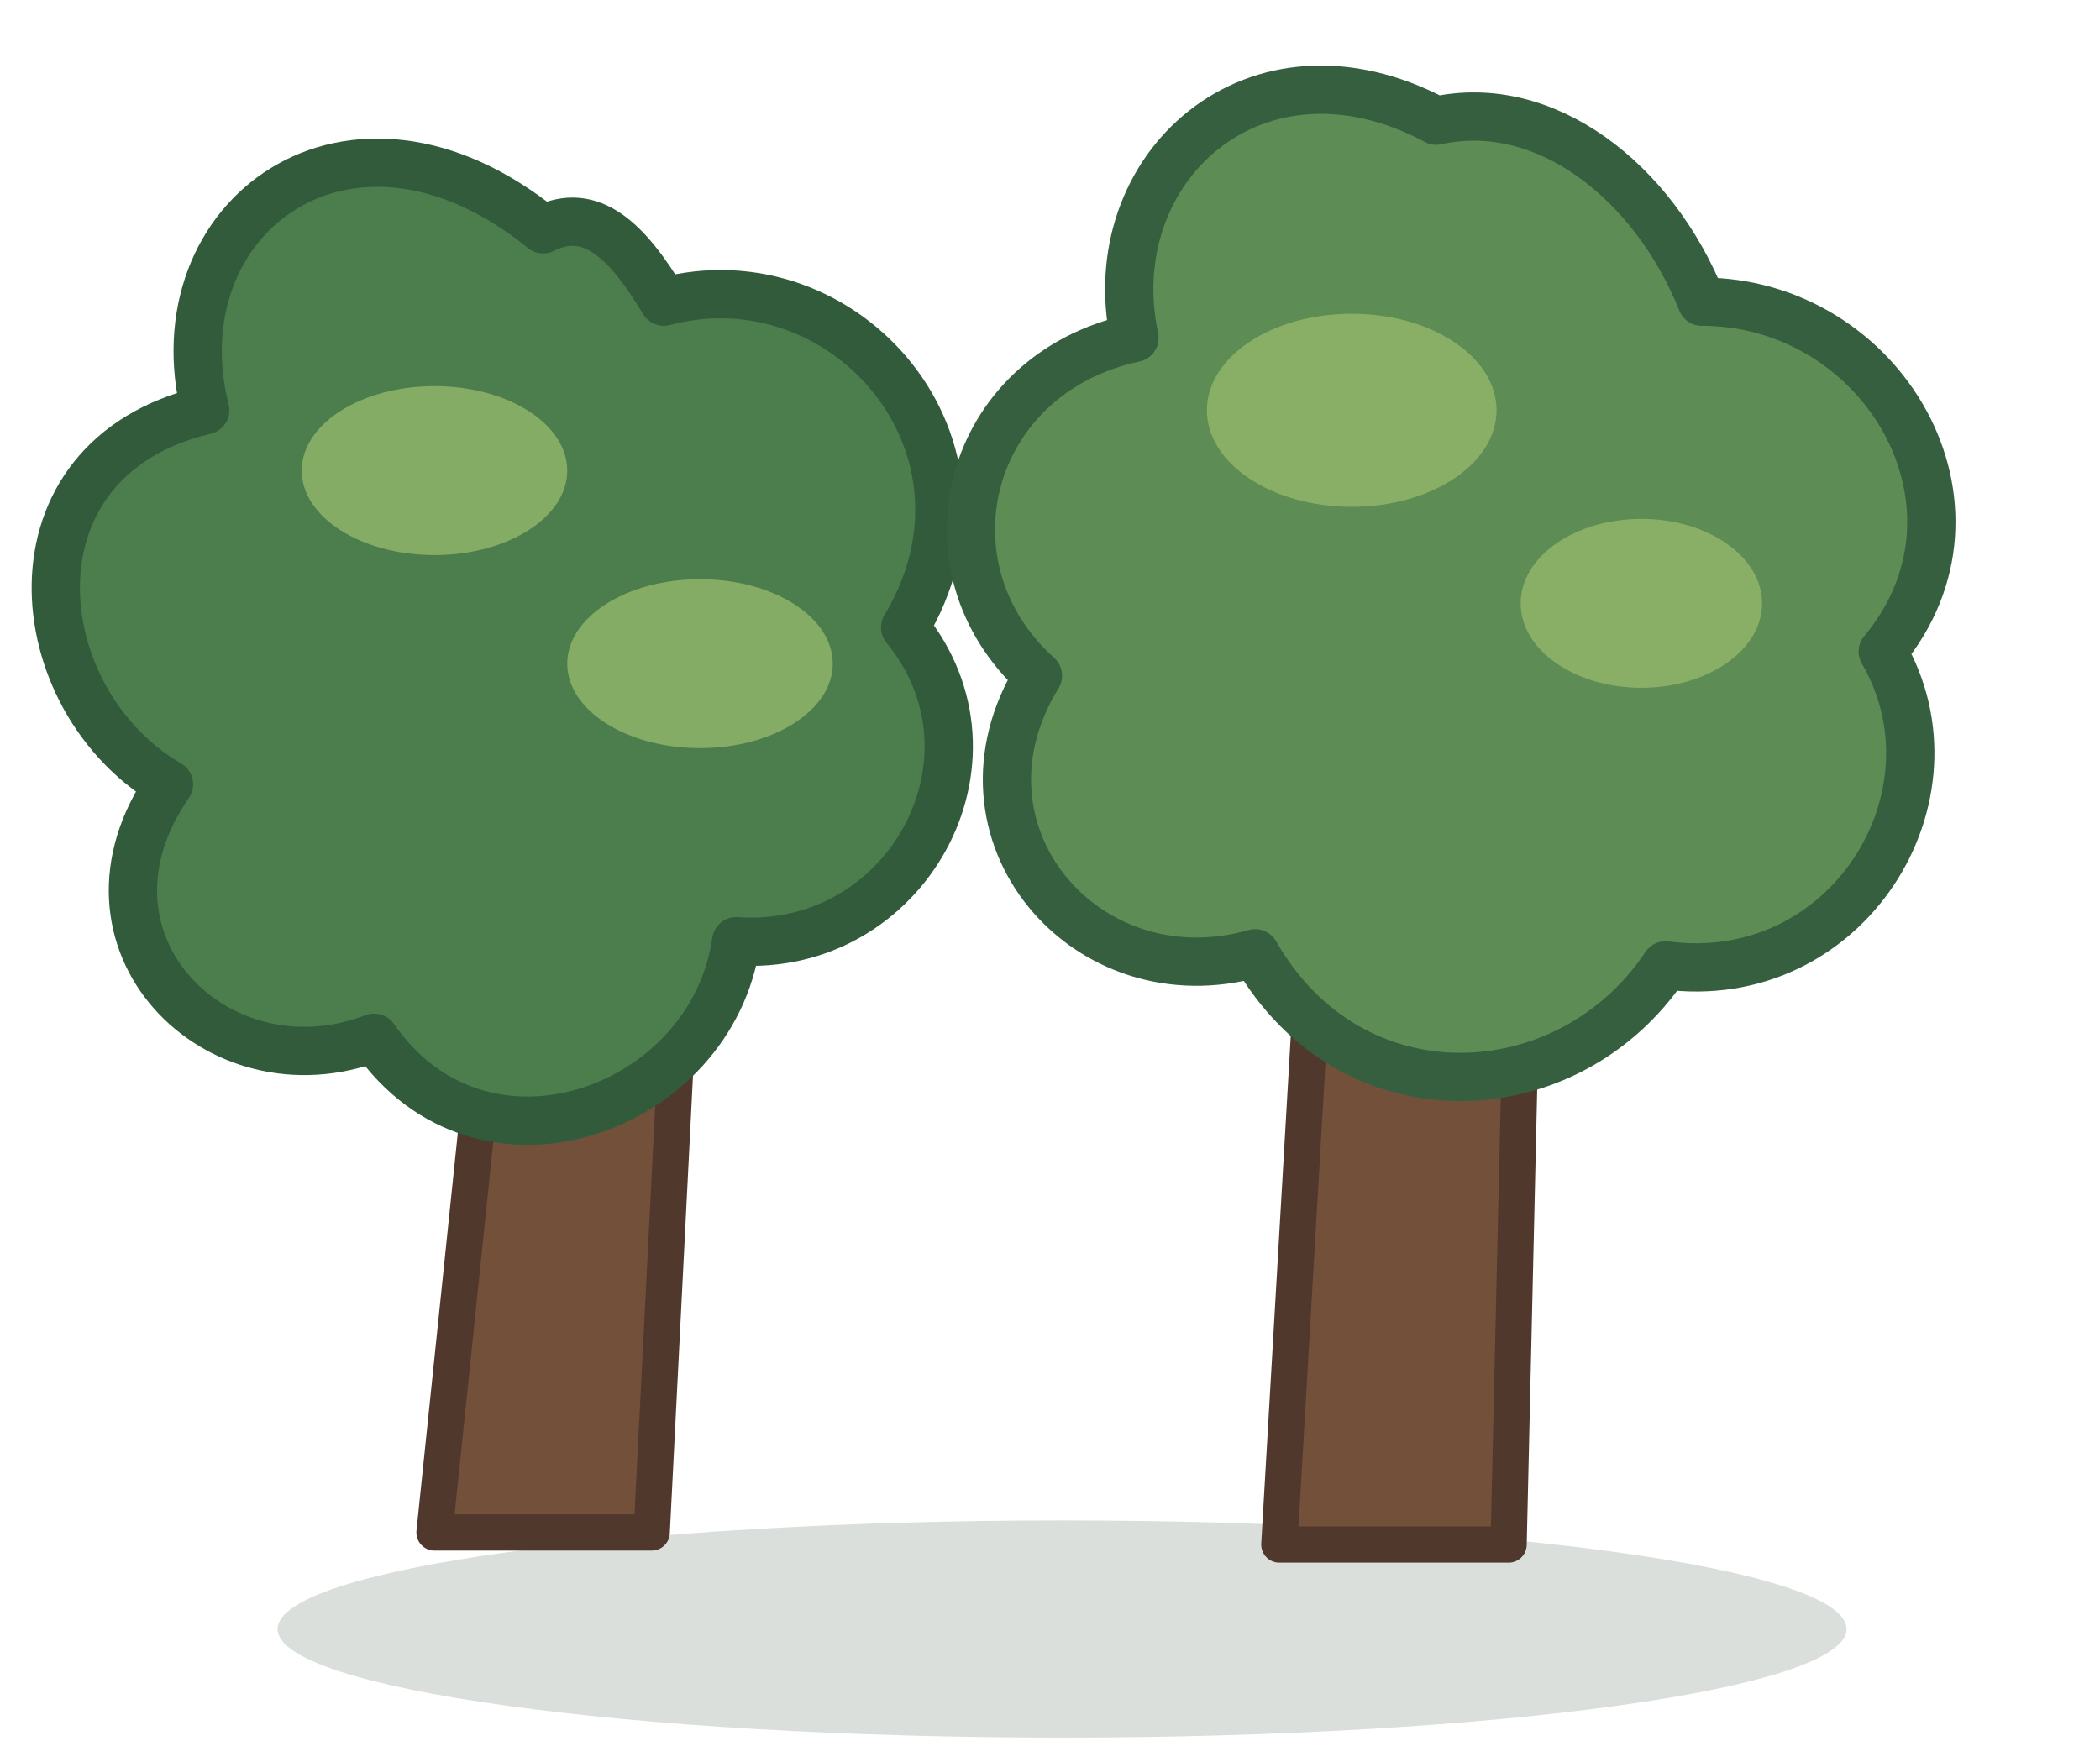
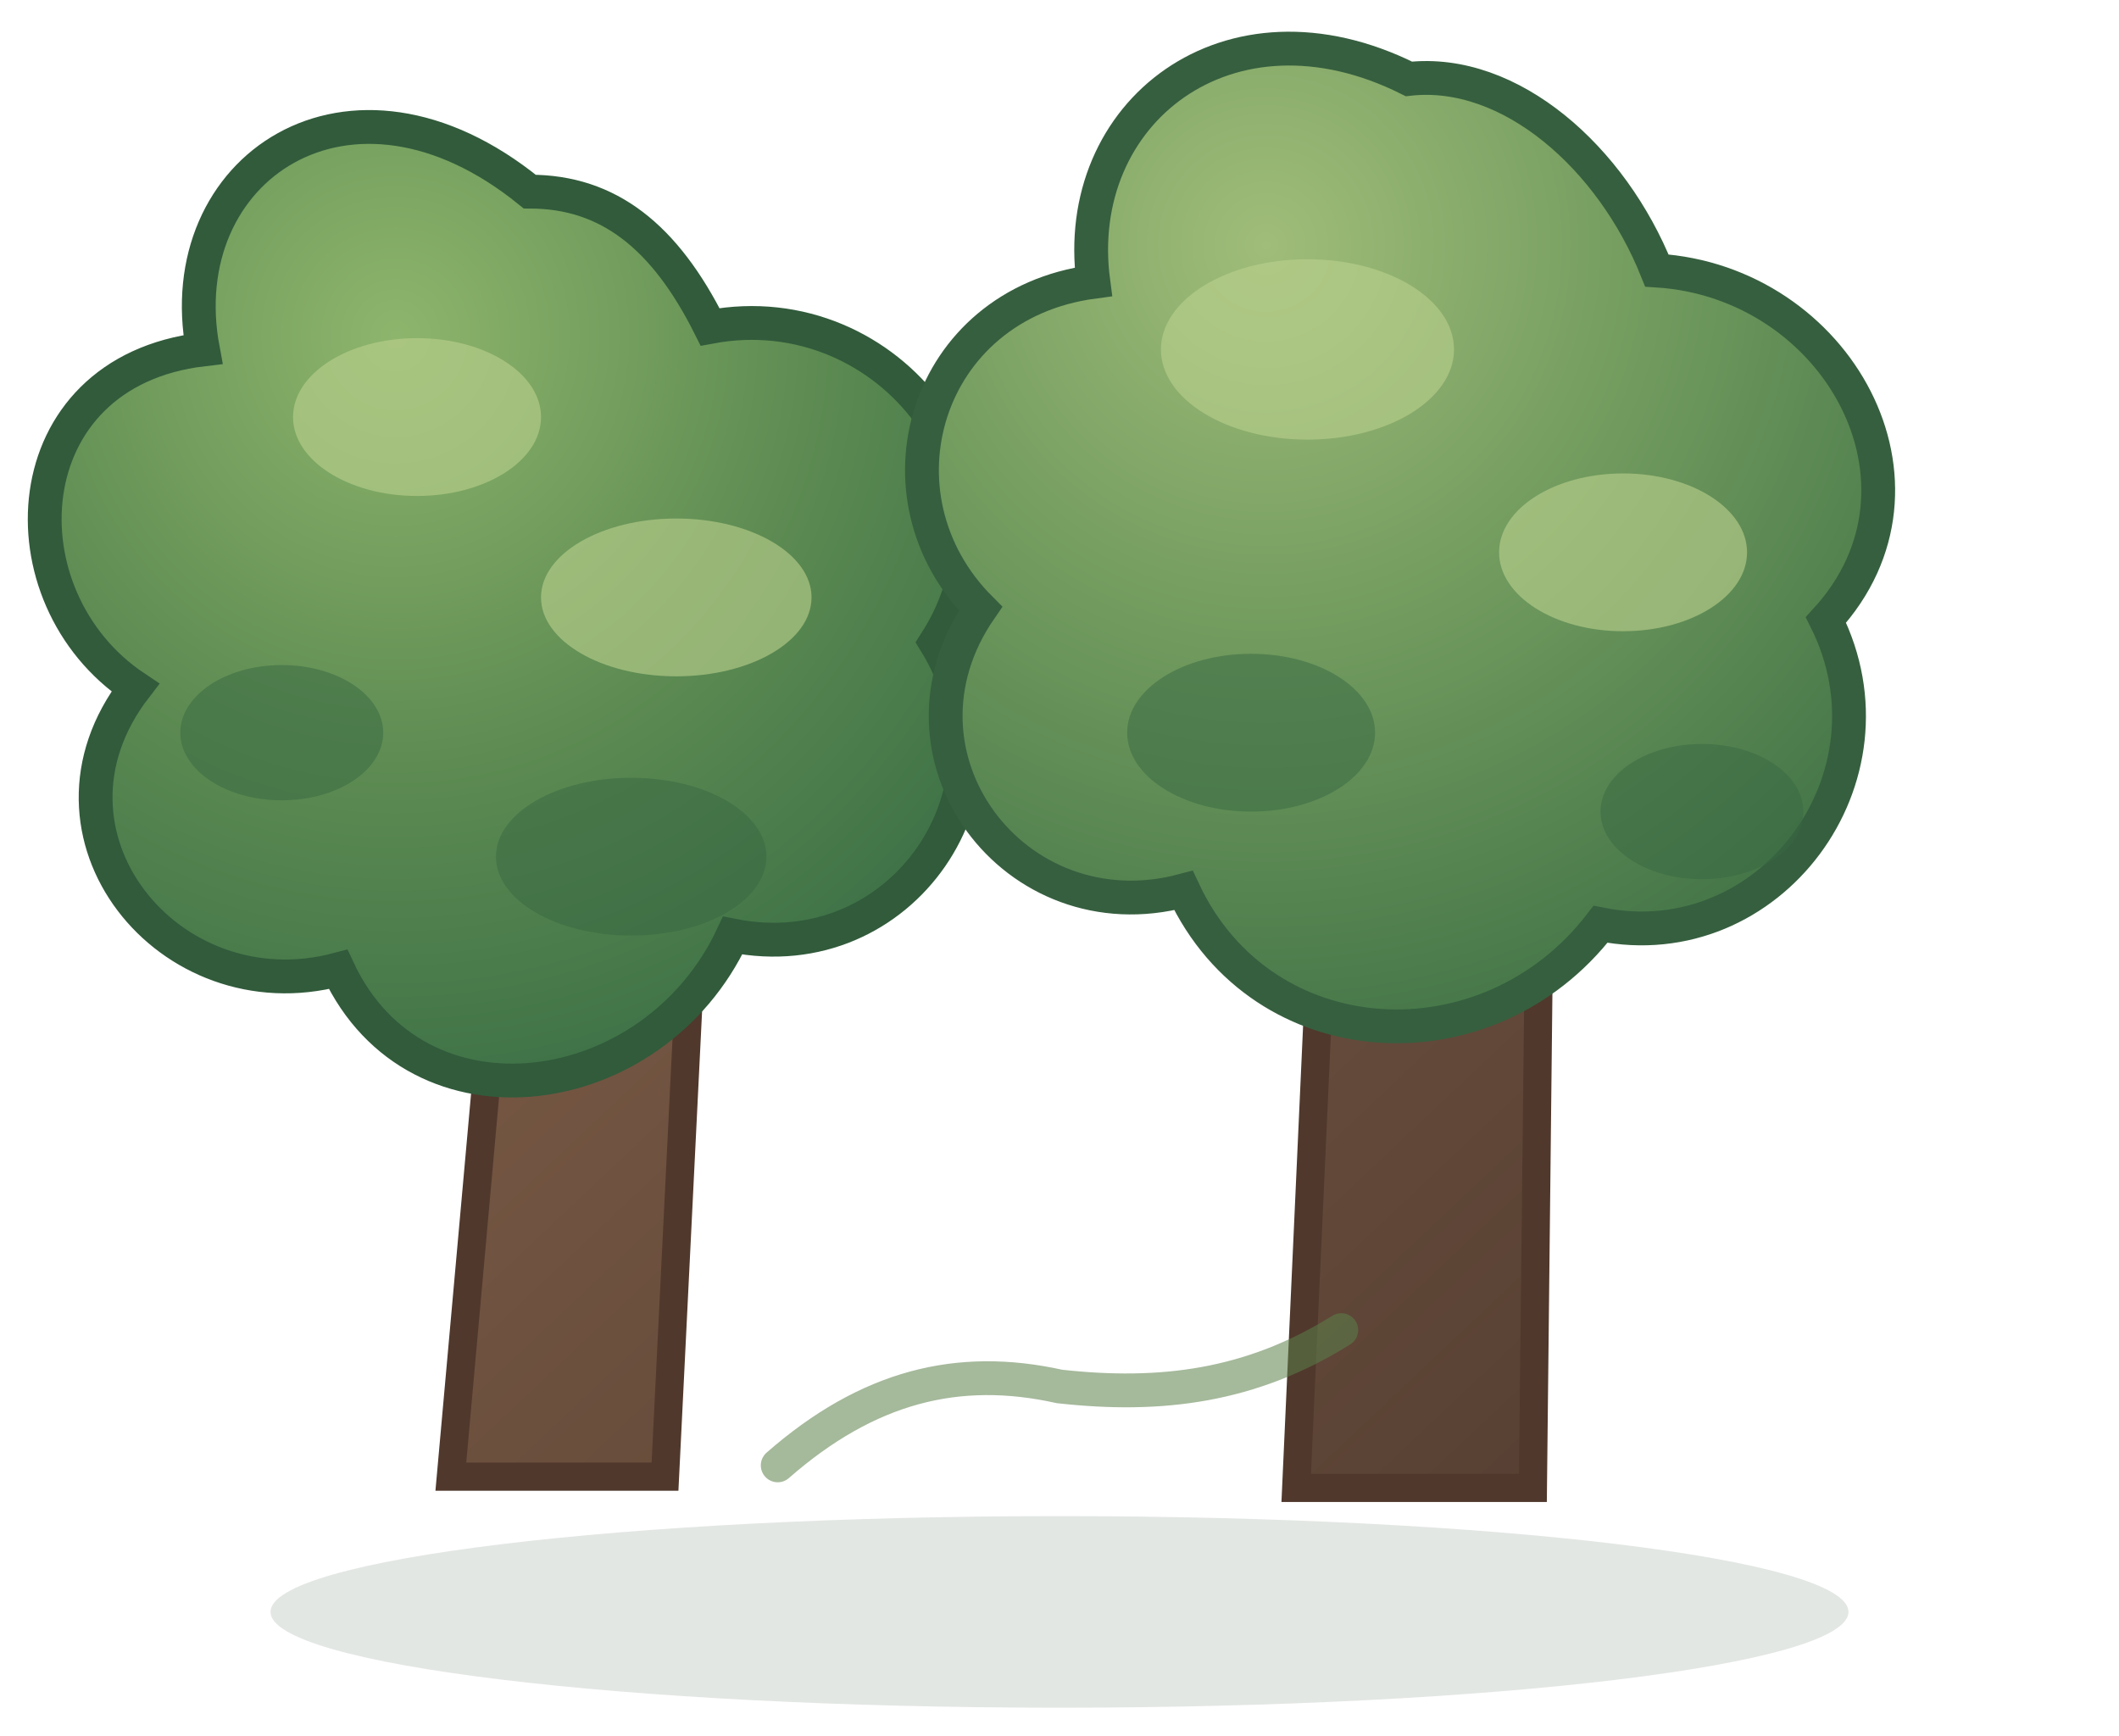
- <svg xmlns="http://www.w3.org/2000/svg" width="174" height="146" viewBox="0 0 174 146">
-   <ellipse cx="88" cy="135" rx="65" ry="9" fill="#345039" opacity=".18" />
-   <g stroke-linejoin="round">
-     <path d="M44 50l-8 77h18l4-79zM111 42l-5 86h19l2-87z" fill="#73503a" stroke="#50382c" stroke-width="3" />
-     <path d="M45 19C29 6 13 18 17 34 0 38 2 58 14 65 5 78 18 91 31 86 40 99 59 92 61 78c14 1 23-15 14-26 9-15-5-31-20-27-3-5-6-8-10-6z" fill="#4c7d4d" stroke="#315b3b" stroke-width="4" />
-     <path d="M119 10c-15-8-28 4-25 18-14 3-18 19-8 28-8 13 4 27 18 23 8 14 26 13 34 1 15 2 25-14 18-26 10-12 0-29-15-29-4-10-13-17-22-15z" fill="#5e8c55" stroke="#365f3f" stroke-width="4" />
-     <g fill="#93b86b" opacity=".8">
-       <ellipse cx="36" cy="39" rx="11" ry="7" />
-       <ellipse cx="58" cy="55" rx="11" ry="7" />
-       <ellipse cx="112" cy="34" rx="12" ry="8" />
-       <ellipse cx="136" cy="50" rx="10" ry="7" />
-     </g>
+ <svg xmlns="http://www.w3.org/2000/svg" width="188" height="154" viewBox="0 0 188 154">
+   <defs>
+     <linearGradient id="trunk" x1="0" y1="0" x2="1" y2="1">
+       <stop stop-color="#816049" />
+       <stop offset="1" stop-color="#574033" />
+     </linearGradient>
+     <radialGradient id="left" cx=".38" cy=".22" r=".82">
+       <stop stop-color="#8eb56c" />
+       <stop offset=".55" stop-color="#5d8b52" />
+       <stop offset="1" stop-color="#3c7046" />
+     </radialGradient>
+     <radialGradient id="right" cx=".36" cy=".2" r=".82">
+       <stop stop-color="#a0bd79" />
+       <stop offset=".52" stop-color="#6f995d" />
+       <stop offset="1" stop-color="#467749" />
+     </radialGradient>
+   </defs>
+   <ellipse cx="94" cy="143" rx="70" ry="8.5" fill="#345039" opacity=".14" />
+   <path d="M47 53l-7 78h19l4-81zM119 44l-4 88h21l1-91z" fill="url(#trunk)" stroke="#50382c" stroke-width="2.5" />
+   <path d="M47 17C31 4 15 15 18 31 1 33 0 53 12 61 2 74 15 90 30 86 37 101 58 98 65 83c15 3 26-13 18-26 9-14-4-31-20-28-4-8-9-12-16-12z" fill="url(#left)" stroke="#315b3b" stroke-width="3" />
+   <path d="M125 7c-16-8-30 3-28 18-15 2-20 19-10 29-9 13 3 29 18 25 7 15 27 16 37 3 15 3 27-13 20-27 11-12 1-30-15-31-4-10-13-18-22-17z" fill="url(#right)" stroke="#365f3f" stroke-width="3" />
+   <g fill="#bad08d" opacity=".62">
+     <ellipse cx="37" cy="37" rx="11" ry="7" />
+     <ellipse cx="60" cy="53" rx="12" ry="7" />
+     <ellipse cx="116" cy="31" rx="13" ry="8" />
+     <ellipse cx="144" cy="49" rx="11" ry="7" />
  </g>
+   <g fill="#376841" opacity=".5">
+     <ellipse cx="25" cy="65" rx="9" ry="6" />
+     <ellipse cx="56" cy="76" rx="12" ry="7" />
+     <ellipse cx="111" cy="65" rx="11" ry="7" />
+     <ellipse cx="151" cy="72" rx="9" ry="6" />
+   </g>
+   <path d="M69 130c8-7 16-9 25-7 9 1 17 0 25-5" fill="none" stroke="#5b7f49" stroke-width="3" stroke-linecap="round" opacity=".55" />
</svg>
